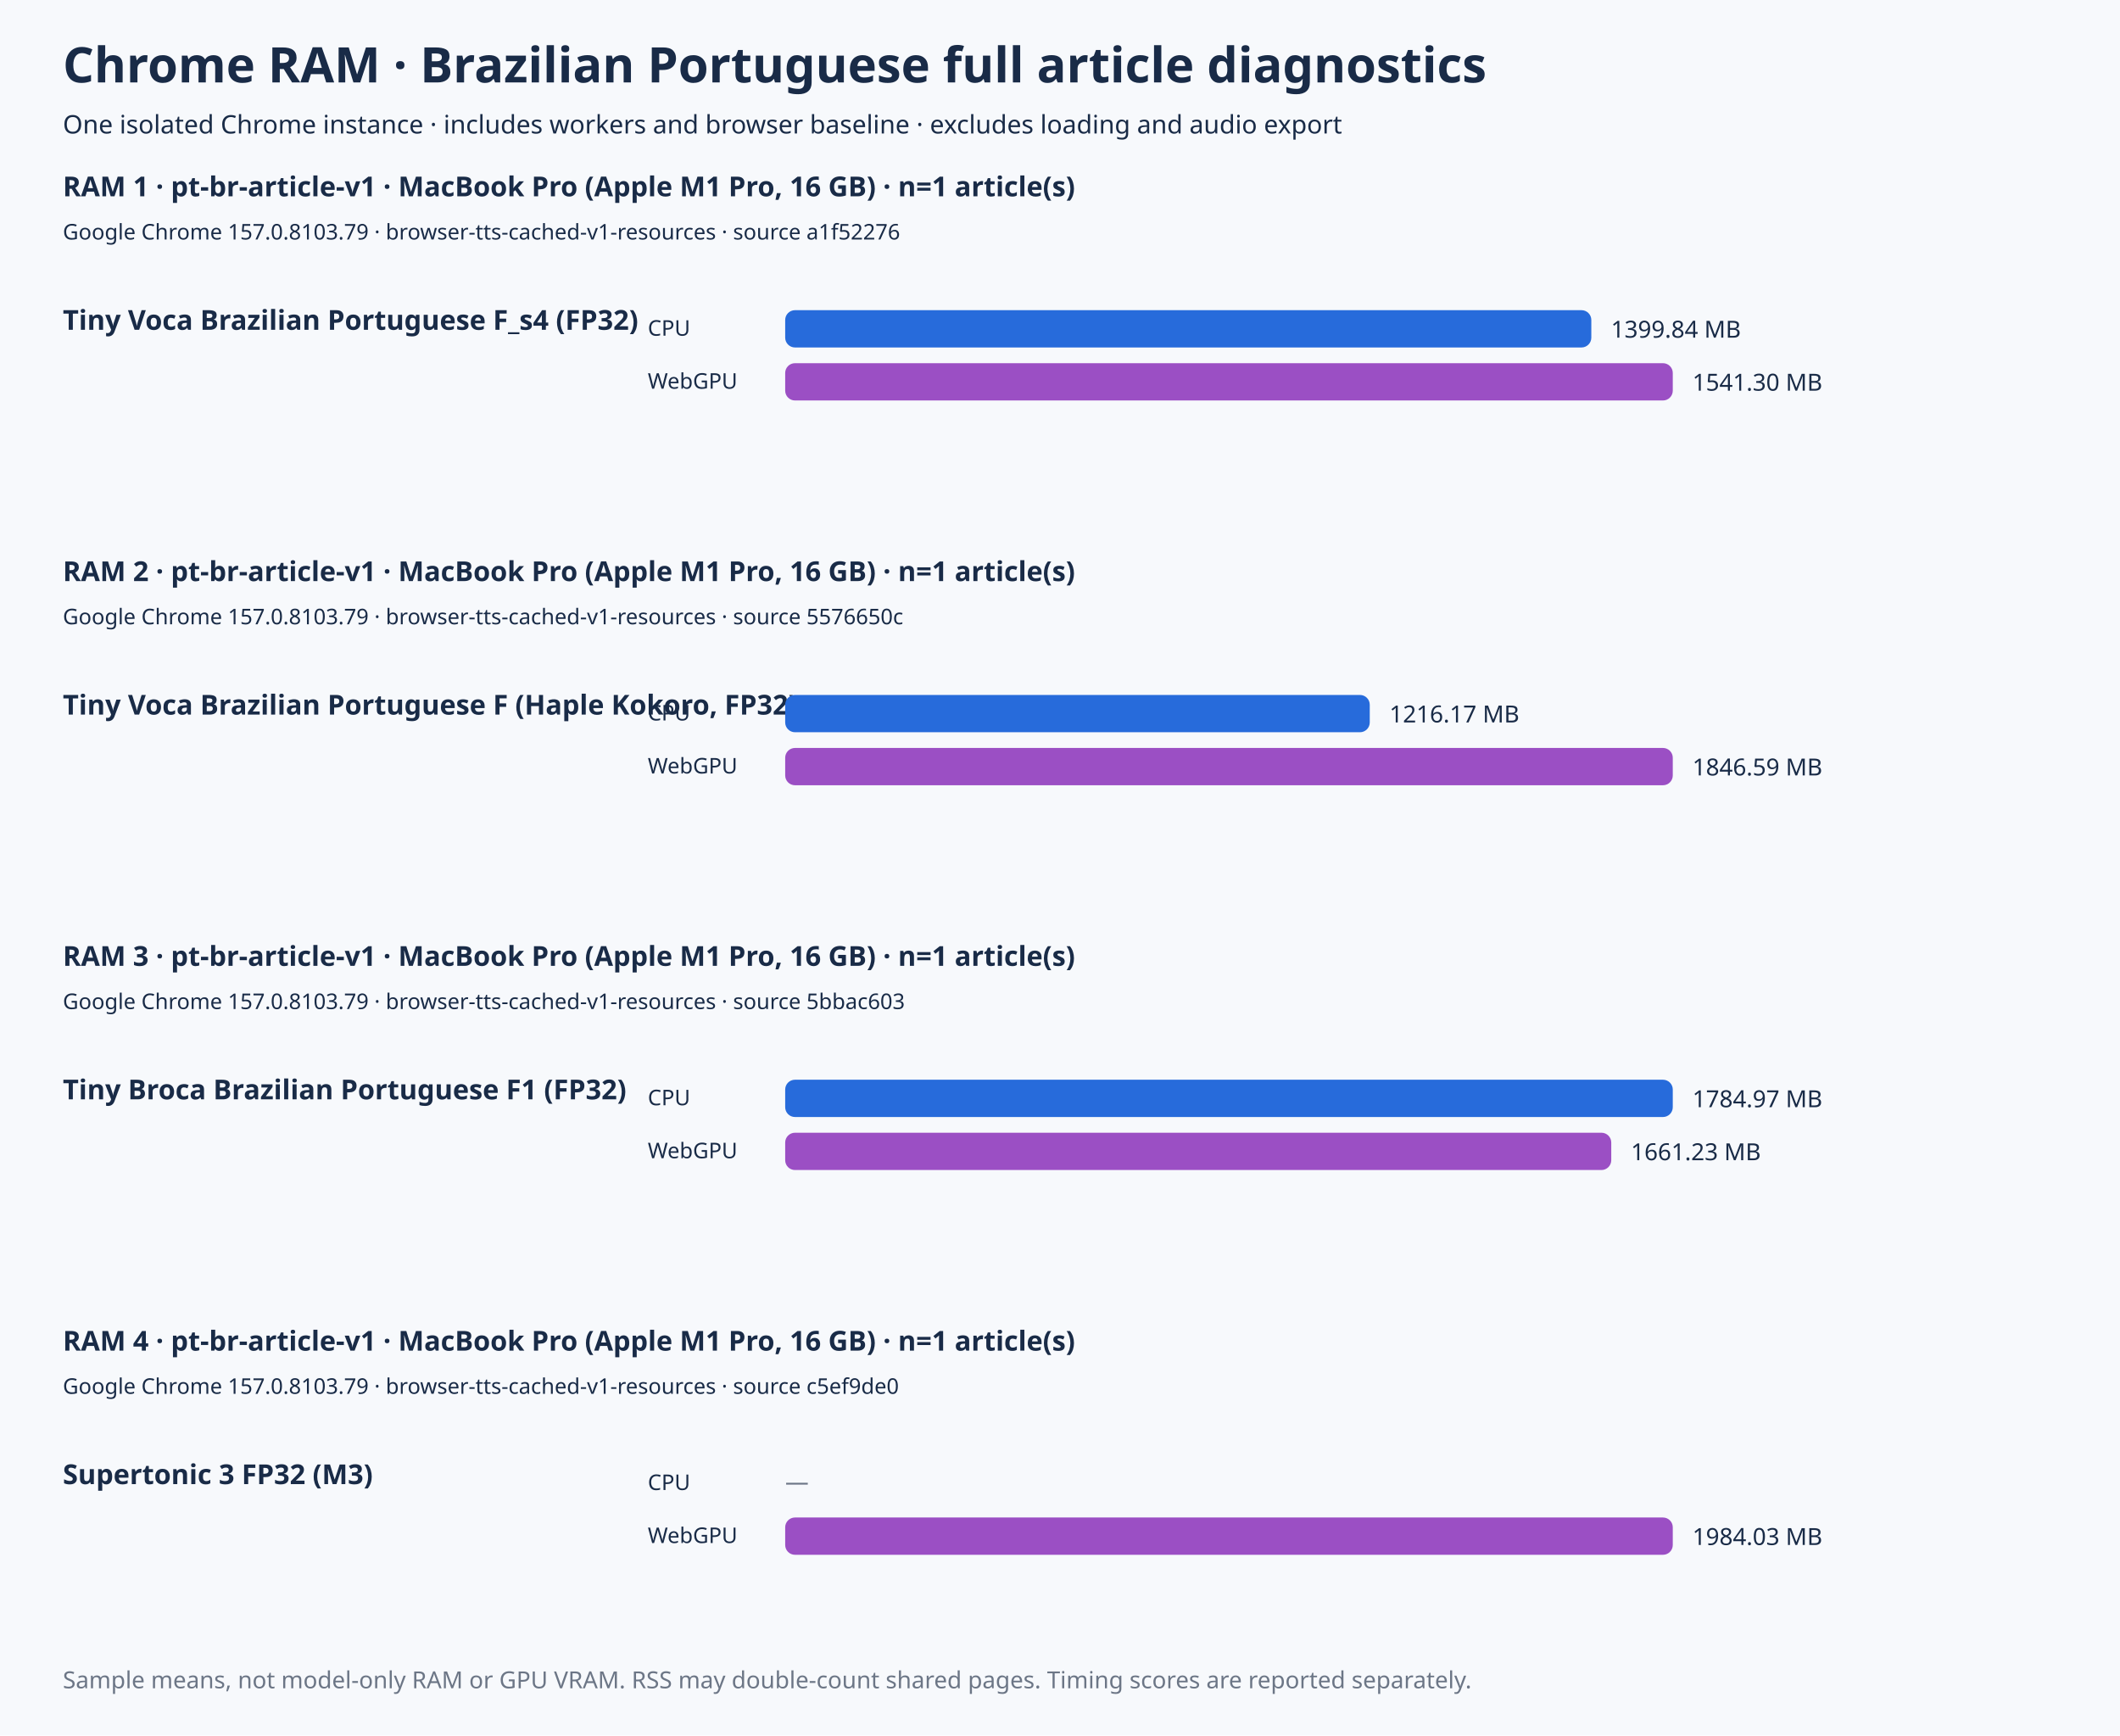
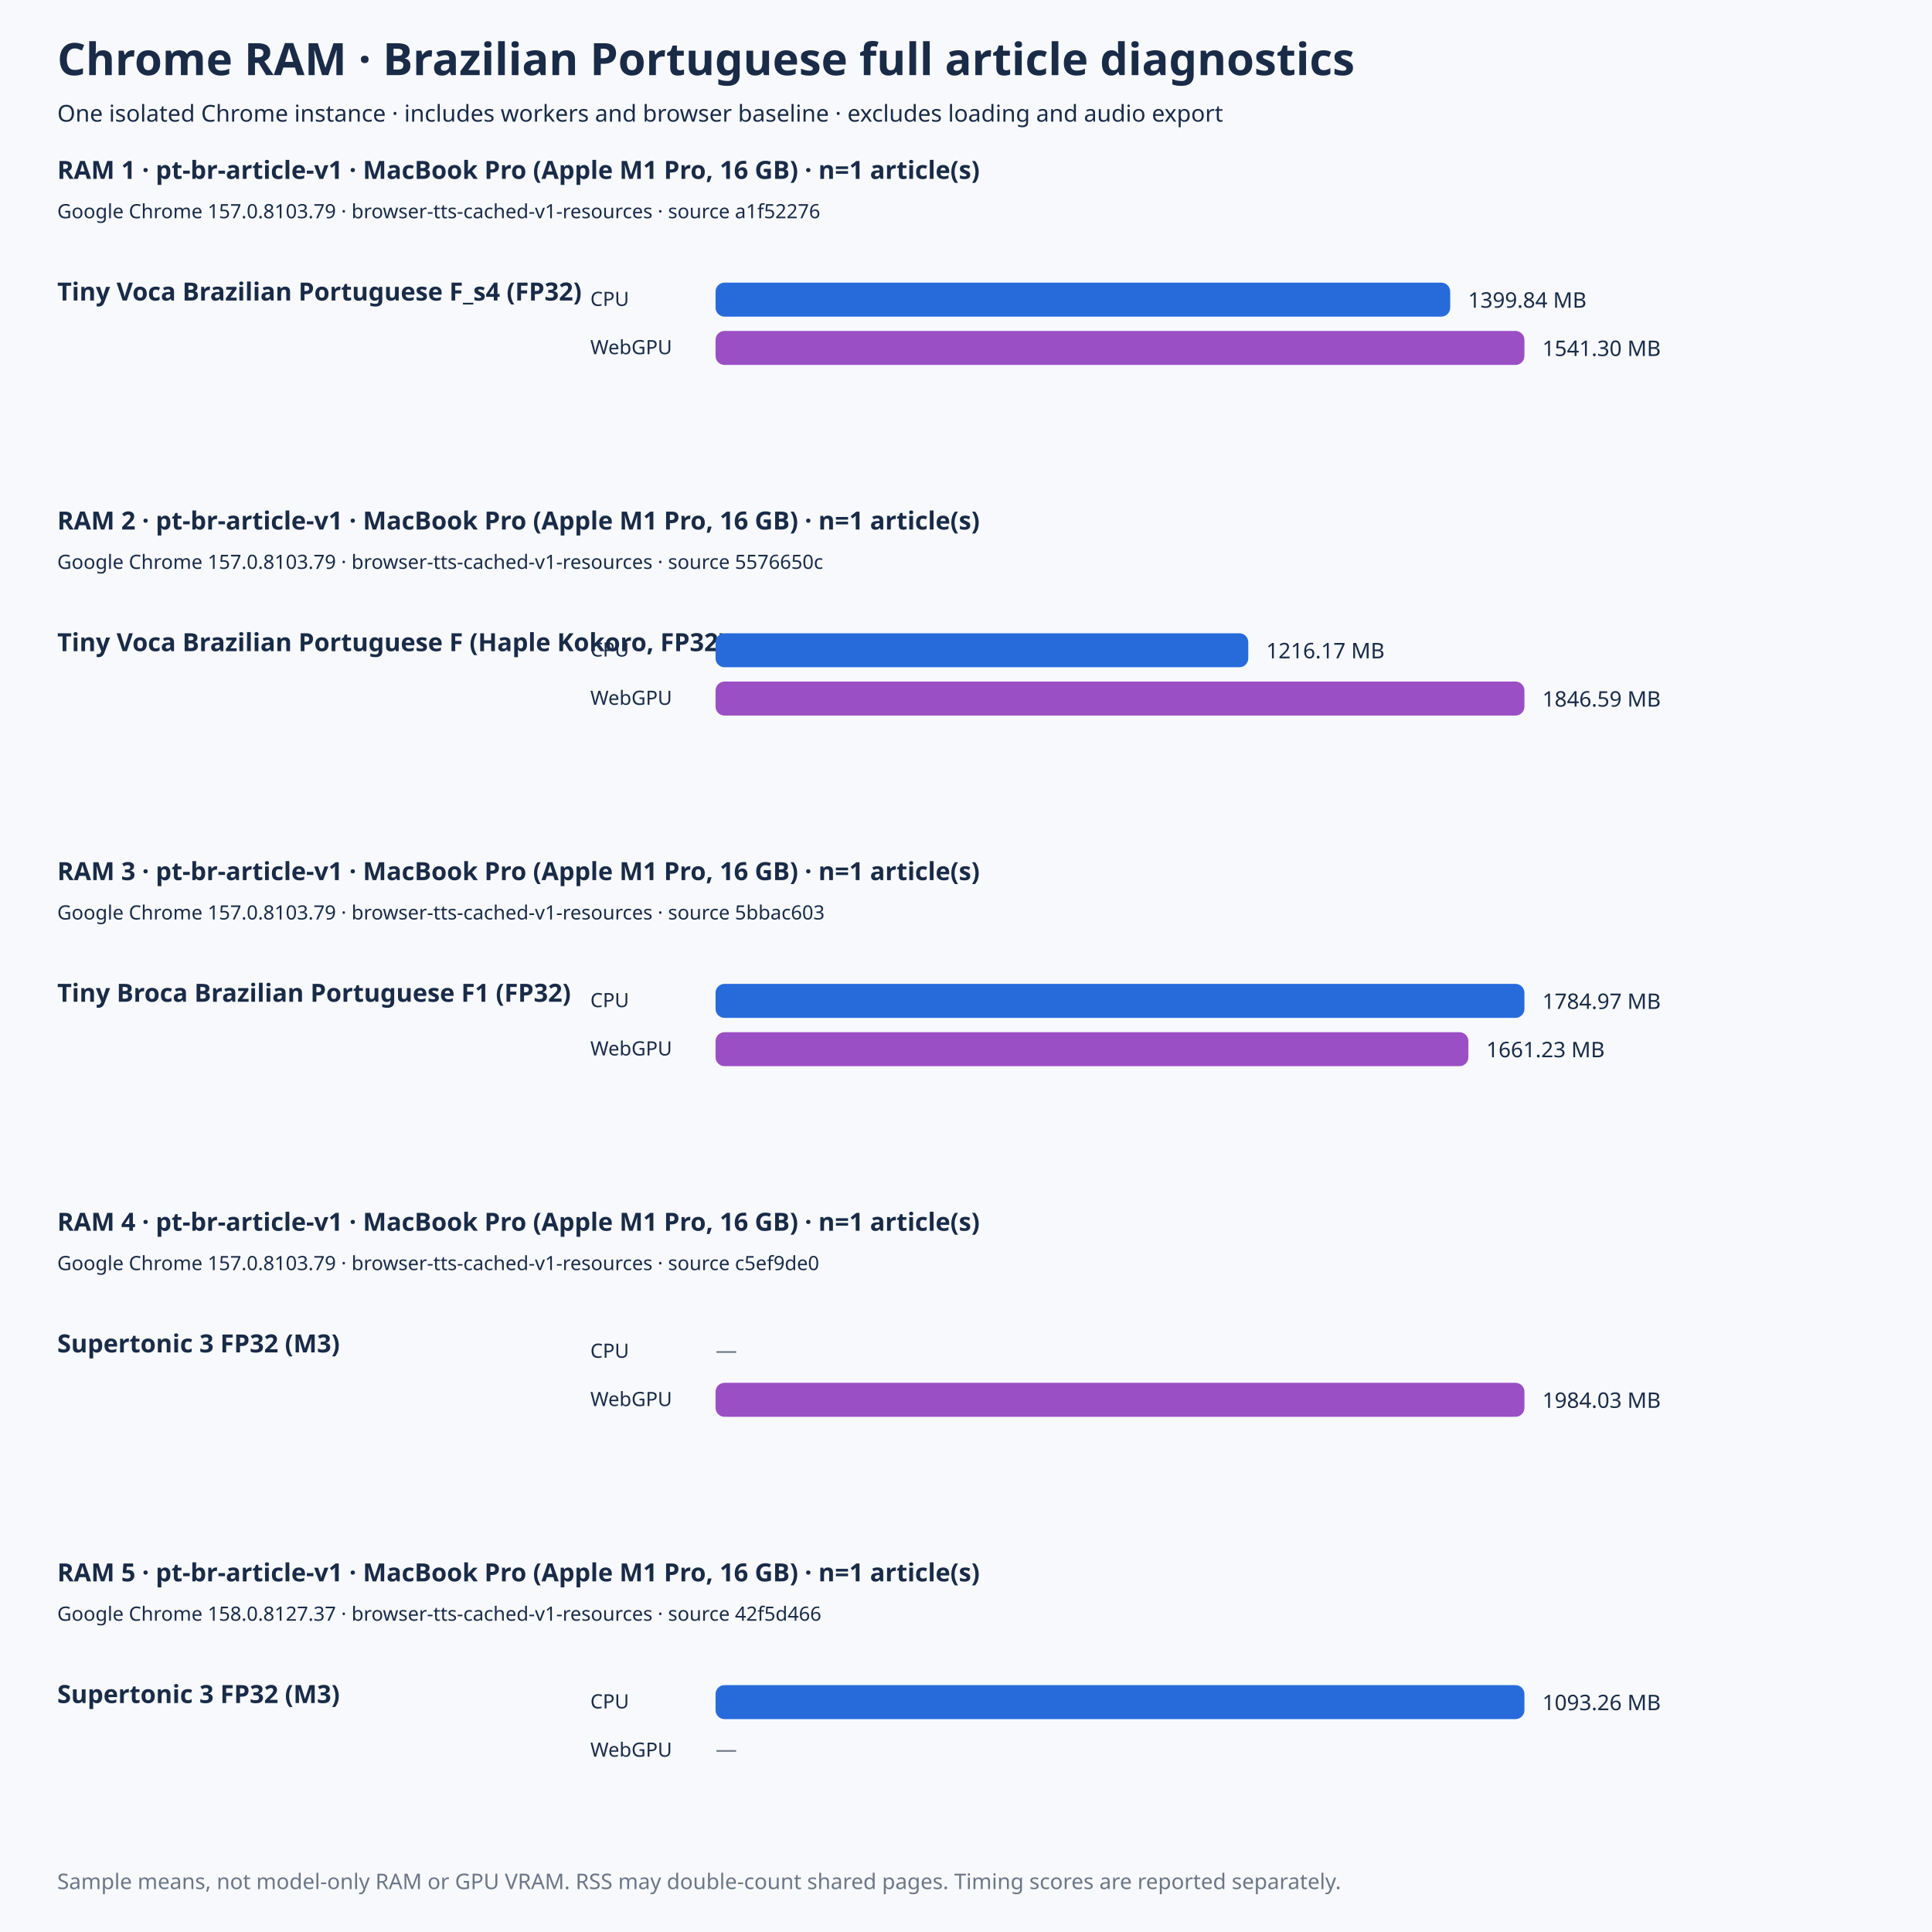
- <svg xmlns="http://www.w3.org/2000/svg" width="1080" height="884" viewBox="0 0 1080 884" role="img" aria-labelledby="title desc">
+ <svg xmlns="http://www.w3.org/2000/svg" width="1080" height="1080" viewBox="0 0 1080 1080" role="img" aria-labelledby="title desc">
  <rect width="100%" height="100%" fill="#f7f9fc" />
  <g font-family="system-ui,sans-serif" fill="#192b47">
    <text x="32" y="42" font-size="25" font-weight="700">Chrome RAM · Brazilian Portuguese full article diagnostics</text>
    <text x="32" y="68" font-size="13">One isolated Chrome instance · includes workers and browser baseline · excludes loading and audio export</text>
    <text x="32" y="100" font-size="14" font-weight="700">RAM 1 · pt-br-article-v1 · MacBook Pro (Apple M1 Pro, 16 GB) · n=1 article(s)</text>
    <text x="32" y="122" font-size="11">Google Chrome 157.0.8103.79 · browser-tts-cached-v1-resources · source a1f52276</text>
    <text x="32" y="168" font-size="14" font-weight="600">Tiny Voca Brazilian Portuguese F_s4 (FP32)</text>
    <text x="330" y="171" font-size="11">CPU</text>
    <rect x="400" y="158" width="410.67" height="19" rx="5" fill="#276bdb" />
    <text x="820.67" y="172" font-size="12">1399.84 MB</text>
    <text x="330" y="198" font-size="11">WebGPU</text>
    <rect x="400" y="185" width="452.17" height="19" rx="5" fill="#9b4fc4" />
    <text x="862.17" y="199" font-size="12">1541.30 MB</text>
    <text x="32" y="296" font-size="14" font-weight="700">RAM 2 · pt-br-article-v1 · MacBook Pro (Apple M1 Pro, 16 GB) · n=1 article(s)</text>
    <text x="32" y="318" font-size="11">Google Chrome 157.0.8103.79 · browser-tts-cached-v1-resources · source 5576650c</text>
    <text x="32" y="364" font-size="14" font-weight="600">Tiny Voca Brazilian Portuguese F (Haple Kokoro, FP32)</text>
    <text x="330" y="367" font-size="11">CPU</text>
    <rect x="400" y="354" width="297.80" height="19" rx="5" fill="#276bdb" />
    <text x="707.80" y="368" font-size="12">1216.17 MB</text>
    <text x="330" y="394" font-size="11">WebGPU</text>
    <rect x="400" y="381" width="452.17" height="19" rx="5" fill="#9b4fc4" />
    <text x="862.17" y="395" font-size="12">1846.59 MB</text>
    <text x="32" y="492" font-size="14" font-weight="700">RAM 3 · pt-br-article-v1 · MacBook Pro (Apple M1 Pro, 16 GB) · n=1 article(s)</text>
    <text x="32" y="514" font-size="11">Google Chrome 157.0.8103.79 · browser-tts-cached-v1-resources · source 5bbac603</text>
    <text x="32" y="560" font-size="14" font-weight="600">Tiny Broca Brazilian Portuguese F1 (FP32)</text>
    <text x="330" y="563" font-size="11">CPU</text>
    <rect x="400" y="550" width="452.17" height="19" rx="5" fill="#276bdb" />
    <text x="862.17" y="564" font-size="12">1784.97 MB</text>
    <text x="330" y="590" font-size="11">WebGPU</text>
    <rect x="400" y="577" width="420.83" height="19" rx="5" fill="#9b4fc4" />
    <text x="830.83" y="591" font-size="12">1661.23 MB</text>
    <text x="32" y="688" font-size="14" font-weight="700">RAM 4 · pt-br-article-v1 · MacBook Pro (Apple M1 Pro, 16 GB) · n=1 article(s)</text>
    <text x="32" y="710" font-size="11">Google Chrome 157.0.8103.79 · browser-tts-cached-v1-resources · source c5ef9de0</text>
    <text x="32" y="756" font-size="14" font-weight="600">Supertonic 3 FP32 (M3)</text>
    <text x="330" y="759" font-size="11">CPU</text>
    <text x="400" y="759" font-size="12" fill="#6c7686">—</text>
    <text x="330" y="786" font-size="11">WebGPU</text>
    <rect x="400" y="773" width="452.17" height="19" rx="5" fill="#9b4fc4" />
    <text x="862.17" y="787" font-size="12">1984.03 MB</text>
-     <text x="32" y="860" font-size="12" fill="#6c7686">Sample means, not model-only RAM or GPU VRAM. RSS may double-count shared pages. Timing scores are reported separately.</text>
+     <text x="32" y="884" font-size="14" font-weight="700">RAM 5 · pt-br-article-v1 · MacBook Pro (Apple M1 Pro, 16 GB) · n=1 article(s)</text>
+     <text x="32" y="906" font-size="11">Google Chrome 158.0.8127.37 · browser-tts-cached-v1-resources · source 42f5d466</text>
+     <text x="32" y="952" font-size="14" font-weight="600">Supertonic 3 FP32 (M3)</text>
+     <text x="330" y="955" font-size="11">CPU</text>
+     <rect x="400" y="942" width="452.17" height="19" rx="5" fill="#276bdb" />
+     <text x="862.17" y="956" font-size="12">1093.26 MB</text>
+     <text x="330" y="982" font-size="11">WebGPU</text>
+     <text x="400" y="982" font-size="12" fill="#6c7686">—</text>
+     <text x="32" y="1056" font-size="12" fill="#6c7686">Sample means, not model-only RAM or GPU VRAM. RSS may double-count shared pages. Timing scores are reported separately.</text>
  </g>
</svg>
